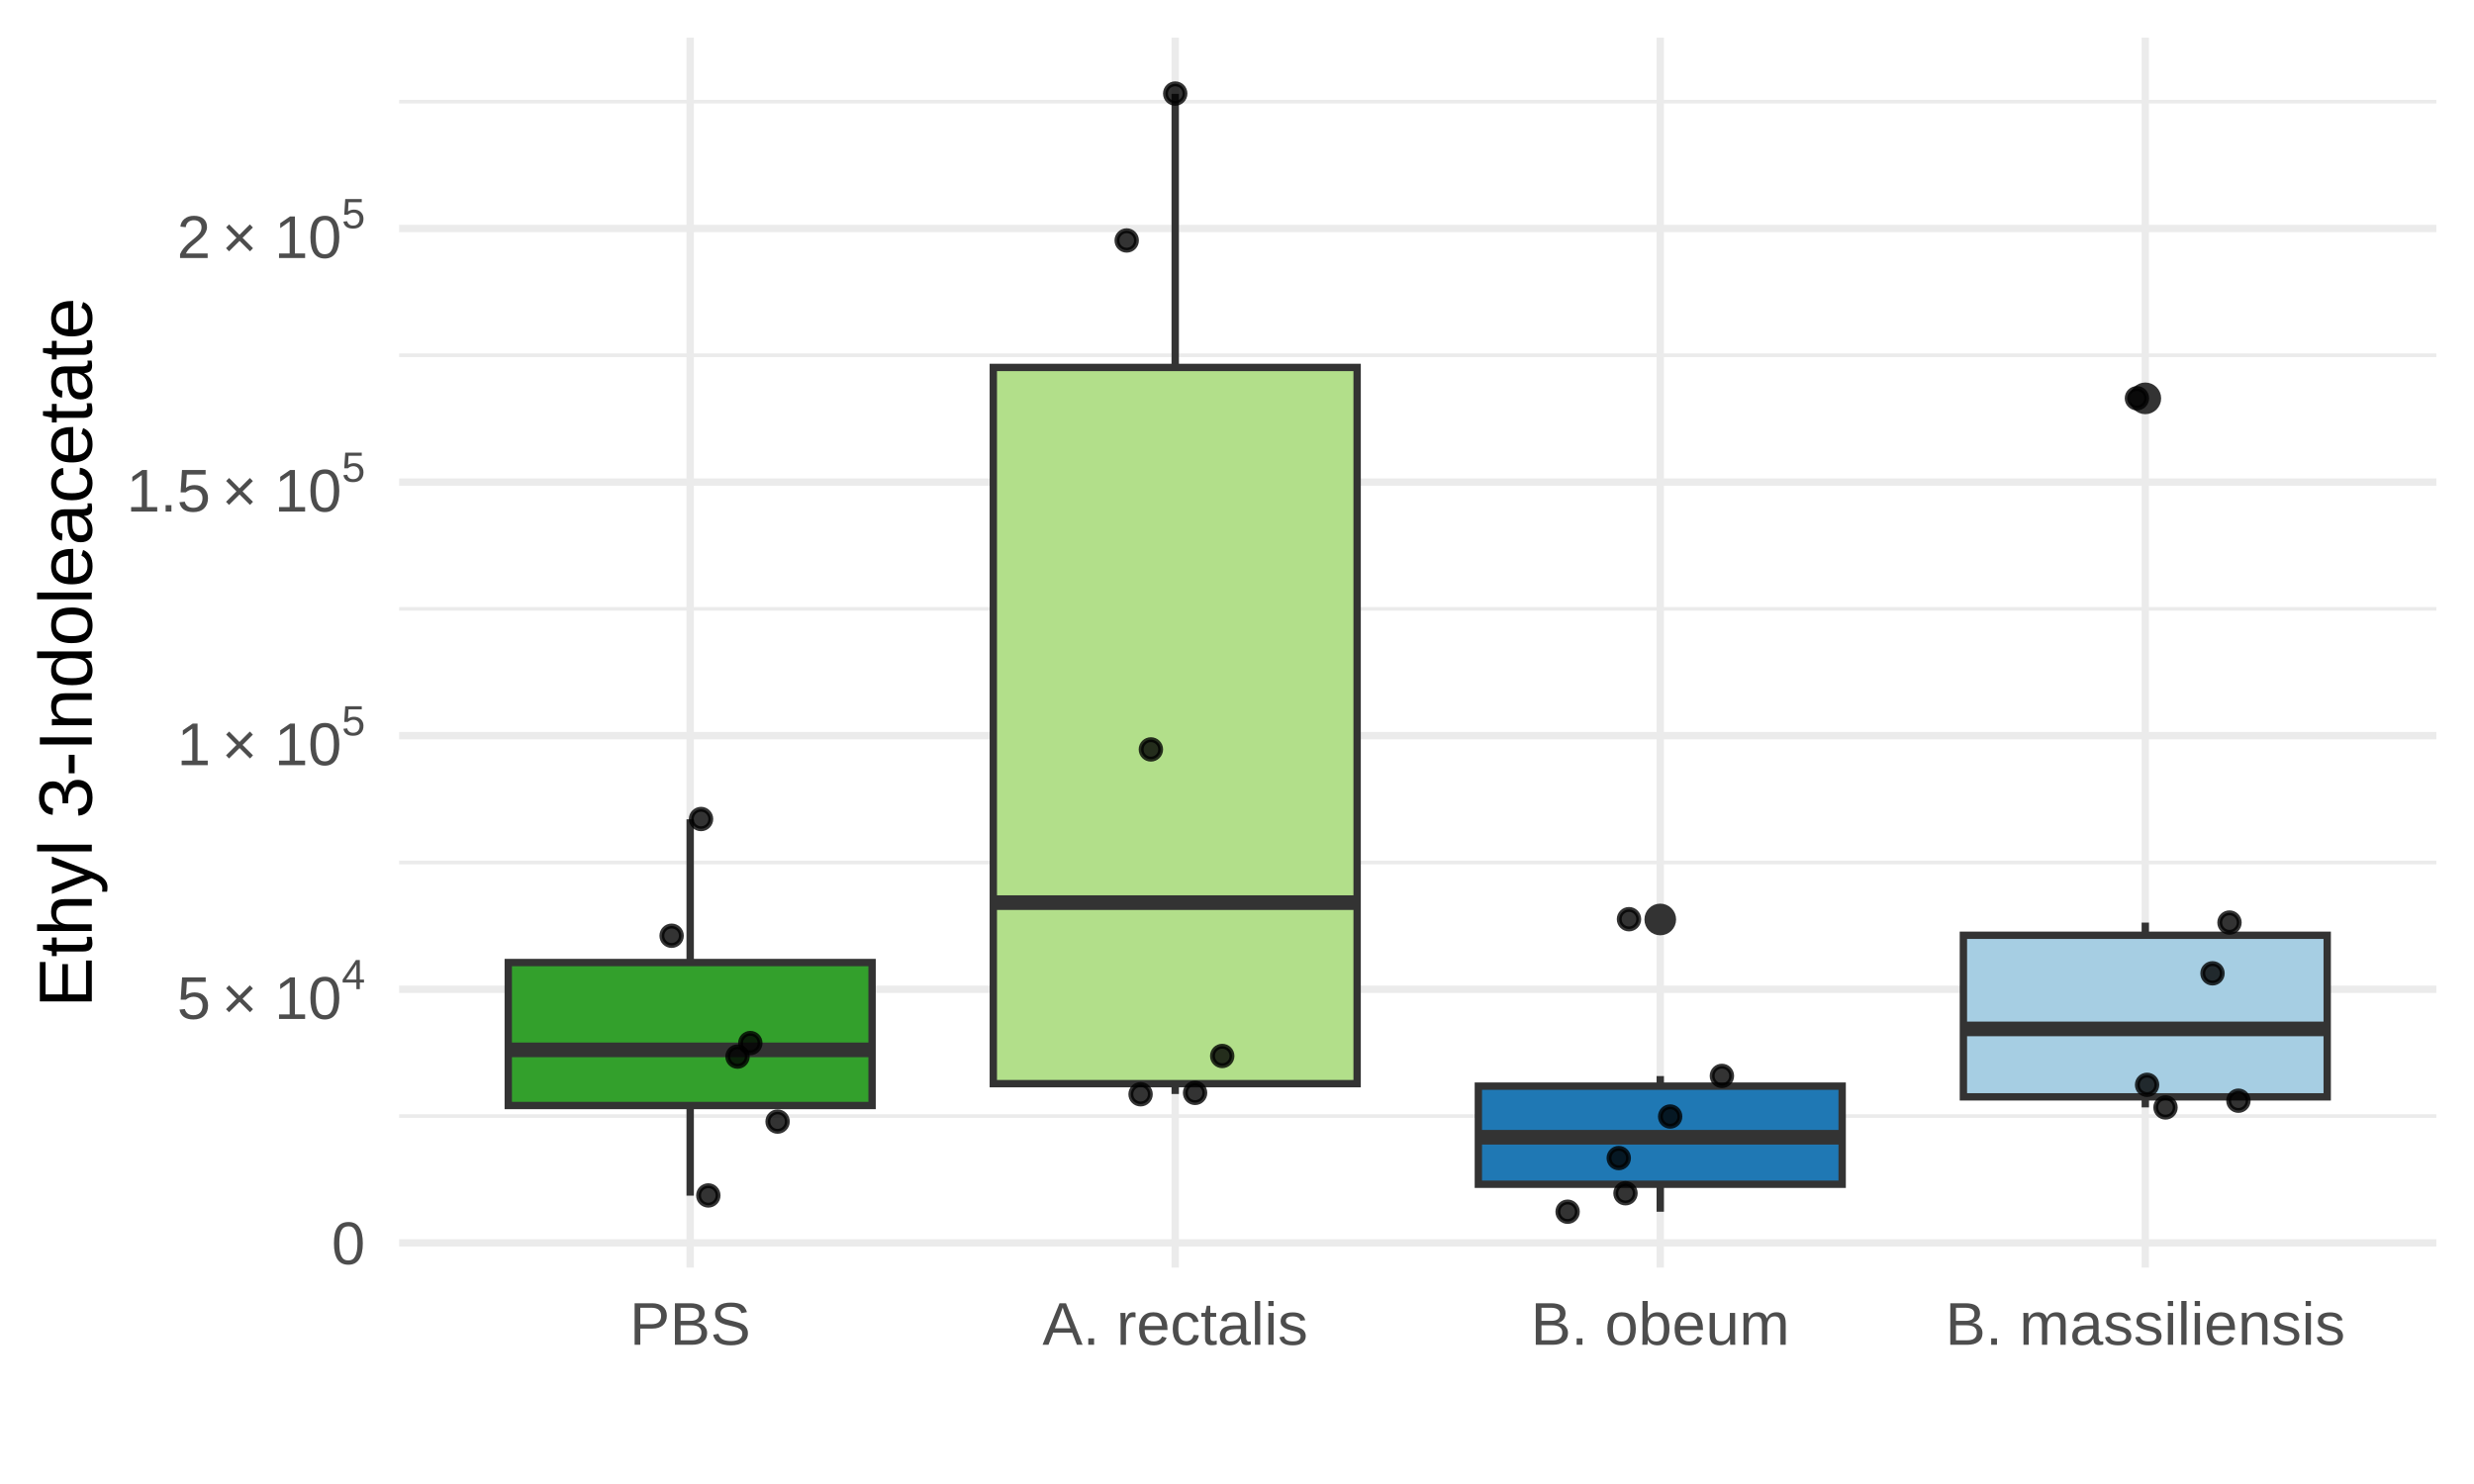
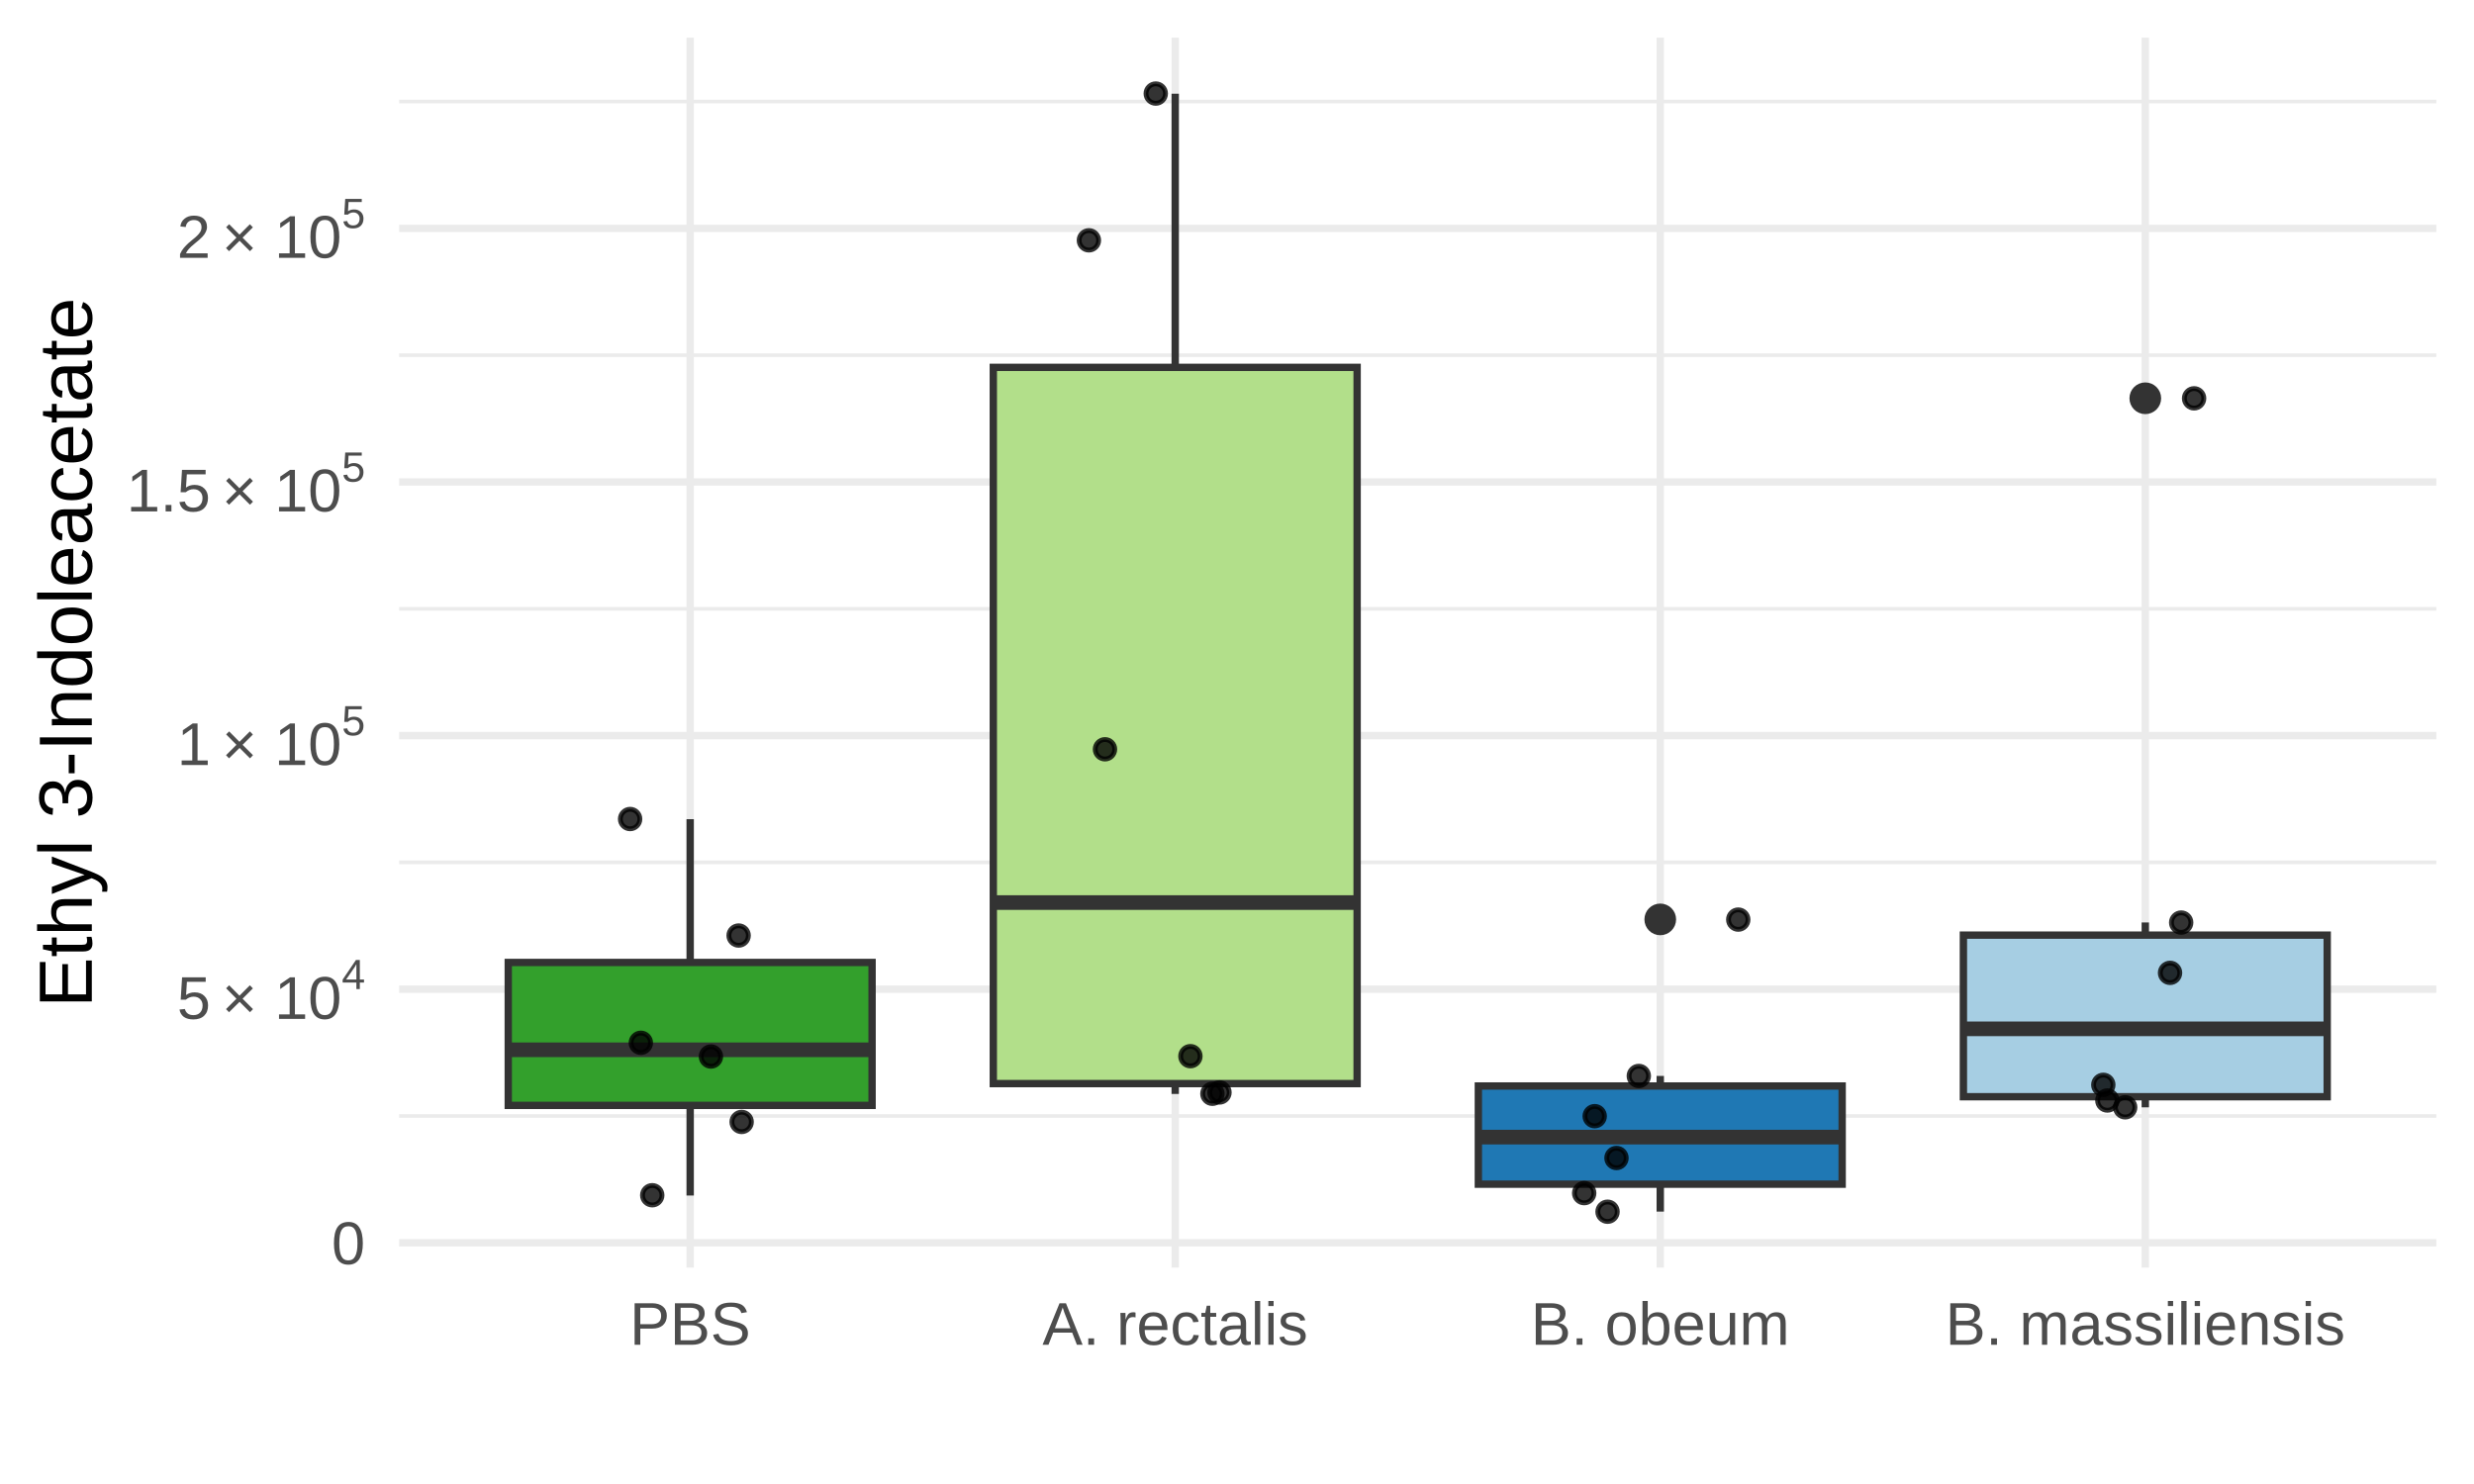
<svg xmlns="http://www.w3.org/2000/svg" class="svglite" width="360.00pt" height="216.00pt" viewBox="0 0 360.00 216.00">
  <defs>
    <style type="text/css">
    .svglite line, .svglite polyline, .svglite polygon, .svglite path, .svglite rect, .svglite circle {
      fill: none;
      stroke: #000000;
      stroke-linecap: round;
      stroke-linejoin: round;
      stroke-miterlimit: 10.00;
    }
    .svglite text {
      white-space: pre;
    }
  </style>
  </defs>
  <rect width="100%" height="100%" style="stroke: none; fill: none;" />
  <defs>
    <clipPath id="cpMC4wMHwzNjAuMDB8MC4wMHwyMTYuMDA=">
      <rect x="0.00" y="0.00" width="360.00" height="216.00" />
    </clipPath>
  </defs>
  <g clip-path="url(#cpMC4wMHwzNjAuMDB8MC4wMHwyMTYuMDA=)">
</g>
  <defs>
    <clipPath id="cpNTguMDh8MzU0LjUyfDUuNDh8MTg0LjUw">
      <rect x="58.08" y="5.48" width="296.44" height="179.02" />
    </clipPath>
  </defs>
  <g clip-path="url(#cpNTguMDh8MzU0LjUyfDUuNDh8MTg0LjUw)">
-     <polyline points="58.08,162.45 354.52,162.45 " style="stroke-width: 0.53; stroke: #EBEBEB; stroke-linecap: butt;" />
-     <polyline points="58.08,125.54 354.52,125.54 " style="stroke-width: 0.53; stroke: #EBEBEB; stroke-linecap: butt;" />
-     <polyline points="58.08,88.62 354.52,88.62 " style="stroke-width: 0.53; stroke: #EBEBEB; stroke-linecap: butt;" />
-     <polyline points="58.08,51.71 354.52,51.71 " style="stroke-width: 0.53; stroke: #EBEBEB; stroke-linecap: butt;" />
-     <polyline points="58.08,14.80 354.52,14.80 " style="stroke-width: 0.53; stroke: #EBEBEB; stroke-linecap: butt;" />
-     <polyline points="58.08,180.90 354.52,180.90 " style="stroke-width: 1.07; stroke: #EBEBEB; stroke-linecap: butt;" />
-     <polyline points="58.08,143.99 354.52,143.99 " style="stroke-width: 1.07; stroke: #EBEBEB; stroke-linecap: butt;" />
-     <polyline points="58.08,107.08 354.52,107.08 " style="stroke-width: 1.07; stroke: #EBEBEB; stroke-linecap: butt;" />
-     <polyline points="58.08,70.17 354.52,70.17 " style="stroke-width: 1.07; stroke: #EBEBEB; stroke-linecap: butt;" />
-     <polyline points="58.08,33.26 354.52,33.26 " style="stroke-width: 1.07; stroke: #EBEBEB; stroke-linecap: butt;" />
+     <polyline points="58.08,162.44 354.52,162.44 " style="stroke-width: 0.53; stroke: #EBEBEB; stroke-linecap: butt;" />
+     <polyline points="58.08,125.52 354.52,125.52 " style="stroke-width: 0.53; stroke: #EBEBEB; stroke-linecap: butt;" />
+     <polyline points="58.08,88.61 354.52,88.61 " style="stroke-width: 0.53; stroke: #EBEBEB; stroke-linecap: butt;" />
+     <polyline points="58.08,51.70 354.52,51.70 " style="stroke-width: 0.53; stroke: #EBEBEB; stroke-linecap: butt;" />
+     <polyline points="58.08,14.78 354.52,14.78 " style="stroke-width: 0.53; stroke: #EBEBEB; stroke-linecap: butt;" />
+     <polyline points="58.08,180.89 354.52,180.89 " style="stroke-width: 1.07; stroke: #EBEBEB; stroke-linecap: butt;" />
+     <polyline points="58.08,143.98 354.52,143.98 " style="stroke-width: 1.07; stroke: #EBEBEB; stroke-linecap: butt;" />
+     <polyline points="58.08,107.07 354.52,107.07 " style="stroke-width: 1.07; stroke: #EBEBEB; stroke-linecap: butt;" />
+     <polyline points="58.08,70.15 354.52,70.15 " style="stroke-width: 1.07; stroke: #EBEBEB; stroke-linecap: butt;" />
+     <polyline points="58.08,33.24 354.52,33.24 " style="stroke-width: 1.07; stroke: #EBEBEB; stroke-linecap: butt;" />
    <polyline points="100.43,184.50 100.43,5.48 " style="stroke-width: 1.07; stroke: #EBEBEB; stroke-linecap: butt;" />
    <polyline points="171.01,184.50 171.01,5.48 " style="stroke-width: 1.07; stroke: #EBEBEB; stroke-linecap: butt;" />
    <polyline points="241.59,184.50 241.59,5.48 " style="stroke-width: 1.07; stroke: #EBEBEB; stroke-linecap: butt;" />
    <polyline points="312.17,184.50 312.17,5.48 " style="stroke-width: 1.07; stroke: #EBEBEB; stroke-linecap: butt;" />
-     <line x1="100.43" y1="140.10" x2="100.43" y2="119.25" style="stroke-width: 1.07; stroke: #333333; stroke-linecap: butt;" />
-     <line x1="100.43" y1="160.91" x2="100.43" y2="174.03" style="stroke-width: 1.07; stroke: #333333; stroke-linecap: butt;" />
-     <polygon points="73.96,140.10 73.96,160.91 126.90,160.91 126.90,140.10 73.96,140.10 " style="stroke-width: 1.07; stroke: #333333; stroke-linecap: butt; stroke-linejoin: miter; fill: #33A02C;" />
-     <line x1="73.96" y1="152.81" x2="126.90" y2="152.81" style="stroke-width: 2.13; stroke: #333333; stroke-linecap: butt; stroke-linejoin: miter;" />
-     <line x1="171.01" y1="53.48" x2="171.01" y2="13.66" style="stroke-width: 1.07; stroke: #333333; stroke-linecap: butt;" />
-     <line x1="171.01" y1="157.73" x2="171.01" y2="159.24" style="stroke-width: 1.07; stroke: #333333; stroke-linecap: butt;" />
-     <polygon points="144.54,53.48 144.54,157.73 197.48,157.73 197.48,53.48 144.54,53.48 " style="stroke-width: 1.07; stroke: #333333; stroke-linecap: butt; stroke-linejoin: miter; fill: #B2DF8A;" />
-     <line x1="144.54" y1="131.38" x2="197.48" y2="131.38" style="stroke-width: 2.13; stroke: #333333; stroke-linecap: butt; stroke-linejoin: miter;" />
-     <circle cx="241.59" cy="133.83" r="1.95" style="stroke-width: 0.71; stroke: #333333; fill: #333333;" />
-     <line x1="241.59" y1="158.09" x2="241.59" y2="156.62" style="stroke-width: 1.07; stroke: #333333; stroke-linecap: butt;" />
-     <line x1="241.59" y1="172.37" x2="241.59" y2="176.37" style="stroke-width: 1.07; stroke: #333333; stroke-linecap: butt;" />
-     <polygon points="215.12,158.09 215.12,172.37 268.06,172.37 268.06,158.09 215.12,158.09 " style="stroke-width: 1.07; stroke: #333333; stroke-linecap: butt; stroke-linejoin: miter; fill: #1F78B4;" />
-     <line x1="215.12" y1="165.53" x2="268.06" y2="165.53" style="stroke-width: 2.13; stroke: #333333; stroke-linecap: butt; stroke-linejoin: miter;" />
-     <circle cx="312.17" cy="57.98" r="1.95" style="stroke-width: 0.71; stroke: #333333; fill: #333333;" />
-     <line x1="312.17" y1="136.13" x2="312.17" y2="134.28" style="stroke-width: 1.07; stroke: #333333; stroke-linecap: butt;" />
-     <line x1="312.17" y1="159.65" x2="312.17" y2="161.18" style="stroke-width: 1.07; stroke: #333333; stroke-linecap: butt;" />
-     <polygon points="285.70,136.13 285.70,159.65 338.64,159.65 338.64,136.13 285.70,136.13 " style="stroke-width: 1.07; stroke: #333333; stroke-linecap: butt; stroke-linejoin: miter; fill: #A6CEE3;" />
-     <line x1="285.70" y1="149.76" x2="338.64" y2="149.76" style="stroke-width: 2.13; stroke: #333333; stroke-linecap: butt; stroke-linejoin: miter;" />
-     <circle cx="228.11" cy="176.37" r="1.42" style="stroke-width: 0.71; stroke: #000000; stroke-opacity: 0.80; fill: #000000; fill-opacity: 0.80;" />
-     <circle cx="243.03" cy="162.51" r="1.42" style="stroke-width: 0.71; stroke: #000000; stroke-opacity: 0.80; fill: #000000; fill-opacity: 0.80;" />
-     <circle cx="312.43" cy="157.90" r="1.42" style="stroke-width: 0.71; stroke: #000000; stroke-opacity: 0.80; fill: #000000; fill-opacity: 0.80;" />
-     <circle cx="163.95" cy="35.00" r="1.42" style="stroke-width: 0.71; stroke: #000000; stroke-opacity: 0.80; fill: #000000; fill-opacity: 0.80;" />
-     <circle cx="167.47" cy="109.08" r="1.42" style="stroke-width: 0.71; stroke: #000000; stroke-opacity: 0.80; fill: #000000; fill-opacity: 0.80;" />
-     <circle cx="113.15" cy="163.25" r="1.42" style="stroke-width: 0.71; stroke: #000000; stroke-opacity: 0.80; fill: #000000; fill-opacity: 0.80;" />
-     <circle cx="103.07" cy="174.00" r="1.42" style="stroke-width: 0.71; stroke: #000000; stroke-opacity: 0.80; fill: #000000; fill-opacity: 0.80;" />
-     <circle cx="325.72" cy="160.21" r="1.42" style="stroke-width: 0.71; stroke: #000000; stroke-opacity: 0.80; fill: #000000; fill-opacity: 0.80;" />
-     <circle cx="236.53" cy="173.68" r="1.42" style="stroke-width: 0.71; stroke: #000000; stroke-opacity: 0.80; fill: #000000; fill-opacity: 0.80;" />
-     <circle cx="237.04" cy="133.79" r="1.42" style="stroke-width: 0.71; stroke: #000000; stroke-opacity: 0.80; fill: #000000; fill-opacity: 0.80;" />
-     <circle cx="310.95" cy="57.97" r="1.42" style="stroke-width: 0.71; stroke: #000000; stroke-opacity: 0.80; fill: #000000; fill-opacity: 0.80;" />
-     <circle cx="165.97" cy="159.27" r="1.42" style="stroke-width: 0.71; stroke: #000000; stroke-opacity: 0.80; fill: #000000; fill-opacity: 0.80;" />
-     <circle cx="171.01" cy="13.62" r="1.42" style="stroke-width: 0.71; stroke: #000000; stroke-opacity: 0.80; fill: #000000; fill-opacity: 0.80;" />
-     <circle cx="102.01" cy="119.21" r="1.42" style="stroke-width: 0.71; stroke: #000000; stroke-opacity: 0.80; fill: #000000; fill-opacity: 0.80;" />
-     <circle cx="107.32" cy="153.79" r="1.42" style="stroke-width: 0.71; stroke: #000000; stroke-opacity: 0.80; fill: #000000; fill-opacity: 0.80;" />
-     <circle cx="324.42" cy="134.28" r="1.42" style="stroke-width: 0.71; stroke: #000000; stroke-opacity: 0.80; fill: #000000; fill-opacity: 0.80;" />
-     <circle cx="235.55" cy="168.56" r="1.42" style="stroke-width: 0.71; stroke: #000000; stroke-opacity: 0.80; fill: #000000; fill-opacity: 0.80;" />
-     <circle cx="250.56" cy="156.60" r="1.42" style="stroke-width: 0.71; stroke: #000000; stroke-opacity: 0.80; fill: #000000; fill-opacity: 0.80;" />
-     <circle cx="321.95" cy="141.67" r="1.42" style="stroke-width: 0.71; stroke: #000000; stroke-opacity: 0.80; fill: #000000; fill-opacity: 0.80;" />
-     <circle cx="173.90" cy="159.07" r="1.42" style="stroke-width: 0.71; stroke: #000000; stroke-opacity: 0.80; fill: #000000; fill-opacity: 0.80;" />
-     <circle cx="177.85" cy="153.70" r="1.42" style="stroke-width: 0.71; stroke: #000000; stroke-opacity: 0.80; fill: #000000; fill-opacity: 0.80;" />
-     <circle cx="97.73" cy="136.20" r="1.42" style="stroke-width: 0.71; stroke: #000000; stroke-opacity: 0.80; fill: #000000; fill-opacity: 0.80;" />
-     <circle cx="109.18" cy="151.82" r="1.42" style="stroke-width: 0.71; stroke: #000000; stroke-opacity: 0.80; fill: #000000; fill-opacity: 0.80;" />
-     <circle cx="315.11" cy="161.19" r="1.42" style="stroke-width: 0.71; stroke: #000000; stroke-opacity: 0.80; fill: #000000; fill-opacity: 0.80;" />
+     <line x1="100.43" y1="140.09" x2="100.43" y2="119.23" style="stroke-width: 1.07; stroke: #333333; stroke-linecap: butt;" />
+     <line x1="100.43" y1="160.89" x2="100.43" y2="174.01" style="stroke-width: 1.07; stroke: #333333; stroke-linecap: butt;" />
+     <polygon points="73.96,140.09 73.96,160.89 126.90,160.89 126.90,140.09 73.96,140.09 " style="stroke-width: 1.07; stroke: #333333; stroke-linecap: butt; stroke-linejoin: miter; fill: #33A02C;" />
+     <line x1="73.96" y1="152.80" x2="126.90" y2="152.80" style="stroke-width: 2.13; stroke: #333333; stroke-linecap: butt; stroke-linejoin: miter;" />
+     <line x1="171.01" y1="53.47" x2="171.01" y2="13.64" style="stroke-width: 1.07; stroke: #333333; stroke-linecap: butt;" />
+     <line x1="171.01" y1="157.72" x2="171.01" y2="159.23" style="stroke-width: 1.07; stroke: #333333; stroke-linecap: butt;" />
+     <polygon points="144.54,53.47 144.54,157.72 197.48,157.72 197.48,53.47 144.54,53.47 " style="stroke-width: 1.07; stroke: #333333; stroke-linecap: butt; stroke-linejoin: miter; fill: #B2DF8A;" />
+     <line x1="144.54" y1="131.37" x2="197.48" y2="131.37" style="stroke-width: 2.13; stroke: #333333; stroke-linecap: butt; stroke-linejoin: miter;" />
+     <circle cx="241.59" cy="133.82" r="1.95" style="stroke-width: 0.71; stroke: #333333; fill: #333333;" />
+     <line x1="241.59" y1="158.07" x2="241.59" y2="156.60" style="stroke-width: 1.07; stroke: #333333; stroke-linecap: butt;" />
+     <line x1="241.59" y1="172.36" x2="241.59" y2="176.35" style="stroke-width: 1.07; stroke: #333333; stroke-linecap: butt;" />
+     <polygon points="215.12,158.07 215.12,172.36 268.06,172.36 268.06,158.07 215.12,158.07 " style="stroke-width: 1.07; stroke: #333333; stroke-linecap: butt; stroke-linejoin: miter; fill: #1F78B4;" />
+     <line x1="215.12" y1="165.51" x2="268.06" y2="165.51" style="stroke-width: 2.13; stroke: #333333; stroke-linecap: butt; stroke-linejoin: miter;" />
+     <circle cx="312.17" cy="57.97" r="1.95" style="stroke-width: 0.71; stroke: #333333; fill: #333333;" />
+     <line x1="312.17" y1="136.11" x2="312.17" y2="134.27" style="stroke-width: 1.07; stroke: #333333; stroke-linecap: butt;" />
+     <line x1="312.17" y1="159.63" x2="312.17" y2="161.17" style="stroke-width: 1.07; stroke: #333333; stroke-linecap: butt;" />
+     <polygon points="285.70,136.11 285.70,159.63 338.64,159.63 338.64,136.11 285.70,136.11 " style="stroke-width: 1.07; stroke: #333333; stroke-linecap: butt; stroke-linejoin: miter; fill: #A6CEE3;" />
+     <line x1="285.70" y1="149.75" x2="338.64" y2="149.75" style="stroke-width: 2.13; stroke: #333333; stroke-linecap: butt; stroke-linejoin: miter;" />
+     <circle cx="233.92" cy="176.37" r="1.42" style="stroke-width: 0.71; stroke: #000000; stroke-opacity: 0.80; fill: #000000; fill-opacity: 0.80;" />
+     <circle cx="232.05" cy="162.46" r="1.42" style="stroke-width: 0.71; stroke: #000000; stroke-opacity: 0.80; fill: #000000; fill-opacity: 0.80;" />
+     <circle cx="306.06" cy="157.90" r="1.42" style="stroke-width: 0.71; stroke: #000000; stroke-opacity: 0.80; fill: #000000; fill-opacity: 0.80;" />
+     <circle cx="158.45" cy="34.98" r="1.42" style="stroke-width: 0.71; stroke: #000000; stroke-opacity: 0.80; fill: #000000; fill-opacity: 0.80;" />
+     <circle cx="160.79" cy="109.06" r="1.42" style="stroke-width: 0.71; stroke: #000000; stroke-opacity: 0.80; fill: #000000; fill-opacity: 0.80;" />
+     <circle cx="107.92" cy="163.30" r="1.42" style="stroke-width: 0.71; stroke: #000000; stroke-opacity: 0.80; fill: #000000; fill-opacity: 0.80;" />
+     <circle cx="94.91" cy="173.97" r="1.42" style="stroke-width: 0.71; stroke: #000000; stroke-opacity: 0.80; fill: #000000; fill-opacity: 0.80;" />
+     <circle cx="306.65" cy="160.18" r="1.42" style="stroke-width: 0.71; stroke: #000000; stroke-opacity: 0.80; fill: #000000; fill-opacity: 0.80;" />
+     <circle cx="230.52" cy="173.66" r="1.42" style="stroke-width: 0.71; stroke: #000000; stroke-opacity: 0.80; fill: #000000; fill-opacity: 0.80;" />
+     <circle cx="252.94" cy="133.85" r="1.42" style="stroke-width: 0.71; stroke: #000000; stroke-opacity: 0.80; fill: #000000; fill-opacity: 0.80;" />
+     <circle cx="319.27" cy="57.98" r="1.42" style="stroke-width: 0.71; stroke: #000000; stroke-opacity: 0.80; fill: #000000; fill-opacity: 0.80;" />
+     <circle cx="176.42" cy="159.20" r="1.42" style="stroke-width: 0.71; stroke: #000000; stroke-opacity: 0.80; fill: #000000; fill-opacity: 0.80;" />
+     <circle cx="168.18" cy="13.62" r="1.42" style="stroke-width: 0.71; stroke: #000000; stroke-opacity: 0.80; fill: #000000; fill-opacity: 0.80;" />
+     <circle cx="91.69" cy="119.21" r="1.42" style="stroke-width: 0.71; stroke: #000000; stroke-opacity: 0.80; fill: #000000; fill-opacity: 0.80;" />
+     <circle cx="103.45" cy="153.78" r="1.42" style="stroke-width: 0.71; stroke: #000000; stroke-opacity: 0.80; fill: #000000; fill-opacity: 0.80;" />
+     <circle cx="317.39" cy="134.28" r="1.42" style="stroke-width: 0.71; stroke: #000000; stroke-opacity: 0.80; fill: #000000; fill-opacity: 0.80;" />
+     <circle cx="235.22" cy="168.55" r="1.42" style="stroke-width: 0.71; stroke: #000000; stroke-opacity: 0.80; fill: #000000; fill-opacity: 0.80;" />
+     <circle cx="238.47" cy="156.61" r="1.42" style="stroke-width: 0.71; stroke: #000000; stroke-opacity: 0.80; fill: #000000; fill-opacity: 0.80;" />
+     <circle cx="315.77" cy="141.60" r="1.42" style="stroke-width: 0.71; stroke: #000000; stroke-opacity: 0.80; fill: #000000; fill-opacity: 0.80;" />
+     <circle cx="177.45" cy="159.01" r="1.42" style="stroke-width: 0.71; stroke: #000000; stroke-opacity: 0.80; fill: #000000; fill-opacity: 0.80;" />
+     <circle cx="173.22" cy="153.73" r="1.42" style="stroke-width: 0.71; stroke: #000000; stroke-opacity: 0.80; fill: #000000; fill-opacity: 0.80;" />
+     <circle cx="107.48" cy="136.17" r="1.42" style="stroke-width: 0.71; stroke: #000000; stroke-opacity: 0.80; fill: #000000; fill-opacity: 0.80;" />
+     <circle cx="93.25" cy="151.78" r="1.42" style="stroke-width: 0.71; stroke: #000000; stroke-opacity: 0.80; fill: #000000; fill-opacity: 0.80;" />
+     <circle cx="309.24" cy="161.17" r="1.42" style="stroke-width: 0.71; stroke: #000000; stroke-opacity: 0.80; fill: #000000; fill-opacity: 0.80;" />
  </g>
  <g clip-path="url(#cpMC4wMHwzNjAuMDB8MC4wMHwyMTYuMDA=)">
-     <text x="48.25" y="184.01" style="font-size: 8.80px;fill: #4D4D4D; font-family: &quot;Arial&quot;;" textLength="4.90px" lengthAdjust="spacingAndGlyphs">0</text>
-     <text x="25.76" y="148.31" style="font-size: 8.80px;fill: #4D4D4D; font-family: &quot;Arial&quot;;" textLength="4.90px" lengthAdjust="spacingAndGlyphs">5</text>
-     <text x="32.28" y="148.31" style="font-size: 8.80px;fill: #4D4D4D; font-family: &quot;Arial&quot;;" textLength="6.02px" lengthAdjust="spacingAndGlyphs">×</text>
-     <text x="39.93" y="148.31" style="font-size: 8.80px;fill: #4D4D4D; font-family: &quot;Arial&quot;;" textLength="9.79px" lengthAdjust="spacingAndGlyphs">10</text>
-     <text x="49.72" y="143.97" style="font-size: 6.16px;fill: #4D4D4D; font-family: &quot;Arial&quot;;" textLength="3.43px" lengthAdjust="spacingAndGlyphs">4</text>
-     <text x="25.76" y="111.37" style="font-size: 8.80px;fill: #4D4D4D; font-family: &quot;Arial&quot;;" textLength="4.90px" lengthAdjust="spacingAndGlyphs">1</text>
-     <text x="32.28" y="111.37" style="font-size: 8.80px;fill: #4D4D4D; font-family: &quot;Arial&quot;;" textLength="6.02px" lengthAdjust="spacingAndGlyphs">×</text>
-     <text x="39.93" y="111.37" style="font-size: 8.80px;fill: #4D4D4D; font-family: &quot;Arial&quot;;" textLength="9.79px" lengthAdjust="spacingAndGlyphs">10</text>
-     <text x="49.72" y="107.03" style="font-size: 6.16px;fill: #4D4D4D; font-family: &quot;Arial&quot;;" textLength="3.43px" lengthAdjust="spacingAndGlyphs">5</text>
-     <text x="18.41" y="74.46" style="font-size: 8.80px;fill: #4D4D4D; font-family: &quot;Arial&quot;;" textLength="12.24px" lengthAdjust="spacingAndGlyphs">1.5</text>
-     <text x="32.28" y="74.46" style="font-size: 8.80px;fill: #4D4D4D; font-family: &quot;Arial&quot;;" textLength="6.02px" lengthAdjust="spacingAndGlyphs">×</text>
-     <text x="39.93" y="74.46" style="font-size: 8.80px;fill: #4D4D4D; font-family: &quot;Arial&quot;;" textLength="9.79px" lengthAdjust="spacingAndGlyphs">10</text>
-     <text x="49.72" y="70.12" style="font-size: 6.16px;fill: #4D4D4D; font-family: &quot;Arial&quot;;" textLength="3.43px" lengthAdjust="spacingAndGlyphs">5</text>
-     <text x="25.76" y="37.55" style="font-size: 8.80px;fill: #4D4D4D; font-family: &quot;Arial&quot;;" textLength="4.90px" lengthAdjust="spacingAndGlyphs">2</text>
-     <text x="32.28" y="37.55" style="font-size: 8.80px;fill: #4D4D4D; font-family: &quot;Arial&quot;;" textLength="6.02px" lengthAdjust="spacingAndGlyphs">×</text>
-     <text x="39.93" y="37.55" style="font-size: 8.80px;fill: #4D4D4D; font-family: &quot;Arial&quot;;" textLength="9.79px" lengthAdjust="spacingAndGlyphs">10</text>
-     <text x="49.72" y="33.21" style="font-size: 6.16px;fill: #4D4D4D; font-family: &quot;Arial&quot;;" textLength="3.43px" lengthAdjust="spacingAndGlyphs">5</text>
+     <text x="48.25" y="184.00" style="font-size: 8.80px;fill: #4D4D4D; font-family: &quot;Arial&quot;;" textLength="4.90px" lengthAdjust="spacingAndGlyphs">0</text>
+     <text x="25.76" y="148.30" style="font-size: 8.80px;fill: #4D4D4D; font-family: &quot;Arial&quot;;" textLength="4.90px" lengthAdjust="spacingAndGlyphs">5</text>
+     <text x="32.28" y="148.30" style="font-size: 8.80px;fill: #4D4D4D; font-family: &quot;Arial&quot;;" textLength="6.02px" lengthAdjust="spacingAndGlyphs">×</text>
+     <text x="39.93" y="148.30" style="font-size: 8.80px;fill: #4D4D4D; font-family: &quot;Arial&quot;;" textLength="9.79px" lengthAdjust="spacingAndGlyphs">10</text>
+     <text x="49.72" y="143.96" style="font-size: 6.16px;fill: #4D4D4D; font-family: &quot;Arial&quot;;" textLength="3.43px" lengthAdjust="spacingAndGlyphs">4</text>
+     <text x="25.76" y="111.35" style="font-size: 8.80px;fill: #4D4D4D; font-family: &quot;Arial&quot;;" textLength="4.90px" lengthAdjust="spacingAndGlyphs">1</text>
+     <text x="32.28" y="111.35" style="font-size: 8.80px;fill: #4D4D4D; font-family: &quot;Arial&quot;;" textLength="6.02px" lengthAdjust="spacingAndGlyphs">×</text>
+     <text x="39.93" y="111.35" style="font-size: 8.80px;fill: #4D4D4D; font-family: &quot;Arial&quot;;" textLength="9.79px" lengthAdjust="spacingAndGlyphs">10</text>
+     <text x="49.72" y="107.02" style="font-size: 6.16px;fill: #4D4D4D; font-family: &quot;Arial&quot;;" textLength="3.43px" lengthAdjust="spacingAndGlyphs">5</text>
+     <text x="18.41" y="74.44" style="font-size: 8.80px;fill: #4D4D4D; font-family: &quot;Arial&quot;;" textLength="12.24px" lengthAdjust="spacingAndGlyphs">1.5</text>
+     <text x="32.28" y="74.44" style="font-size: 8.80px;fill: #4D4D4D; font-family: &quot;Arial&quot;;" textLength="6.02px" lengthAdjust="spacingAndGlyphs">×</text>
+     <text x="39.93" y="74.44" style="font-size: 8.80px;fill: #4D4D4D; font-family: &quot;Arial&quot;;" textLength="9.79px" lengthAdjust="spacingAndGlyphs">10</text>
+     <text x="49.72" y="70.10" style="font-size: 6.16px;fill: #4D4D4D; font-family: &quot;Arial&quot;;" textLength="3.43px" lengthAdjust="spacingAndGlyphs">5</text>
+     <text x="25.76" y="37.53" style="font-size: 8.80px;fill: #4D4D4D; font-family: &quot;Arial&quot;;" textLength="4.90px" lengthAdjust="spacingAndGlyphs">2</text>
+     <text x="32.28" y="37.53" style="font-size: 8.80px;fill: #4D4D4D; font-family: &quot;Arial&quot;;" textLength="6.02px" lengthAdjust="spacingAndGlyphs">×</text>
+     <text x="39.93" y="37.53" style="font-size: 8.80px;fill: #4D4D4D; font-family: &quot;Arial&quot;;" textLength="9.79px" lengthAdjust="spacingAndGlyphs">10</text>
+     <text x="49.72" y="33.19" style="font-size: 6.16px;fill: #4D4D4D; font-family: &quot;Arial&quot;;" textLength="3.43px" lengthAdjust="spacingAndGlyphs">5</text>
    <text x="100.43" y="195.74" text-anchor="middle" style="font-size: 8.80px;fill: #4D4D4D; font-family: &quot;Arial&quot;;" textLength="17.60px" lengthAdjust="spacingAndGlyphs">PBS</text>
    <text x="171.01" y="195.74" text-anchor="middle" style="font-size: 8.80px;fill: #4D4D4D; font-family: &quot;Arial&quot;;" textLength="38.64px" lengthAdjust="spacingAndGlyphs">A. rectalis</text>
    <text x="241.59" y="195.74" text-anchor="middle" style="font-size: 8.80px;fill: #4D4D4D; font-family: &quot;Arial&quot;;" textLength="37.68px" lengthAdjust="spacingAndGlyphs">B. obeum</text>
    <text x="312.17" y="195.74" text-anchor="middle" style="font-size: 8.80px;fill: #4D4D4D; font-family: &quot;Arial&quot;;" textLength="58.18px" lengthAdjust="spacingAndGlyphs">B. massiliensis</text>
    <text transform="translate(13.36,94.99) rotate(-90)" text-anchor="middle" style="font-size: 11.00px; font-family: &quot;Arial&quot;;" textLength="103.38px" lengthAdjust="spacingAndGlyphs">Ethyl 3-Indoleacetate</text>
  </g>
</svg>
